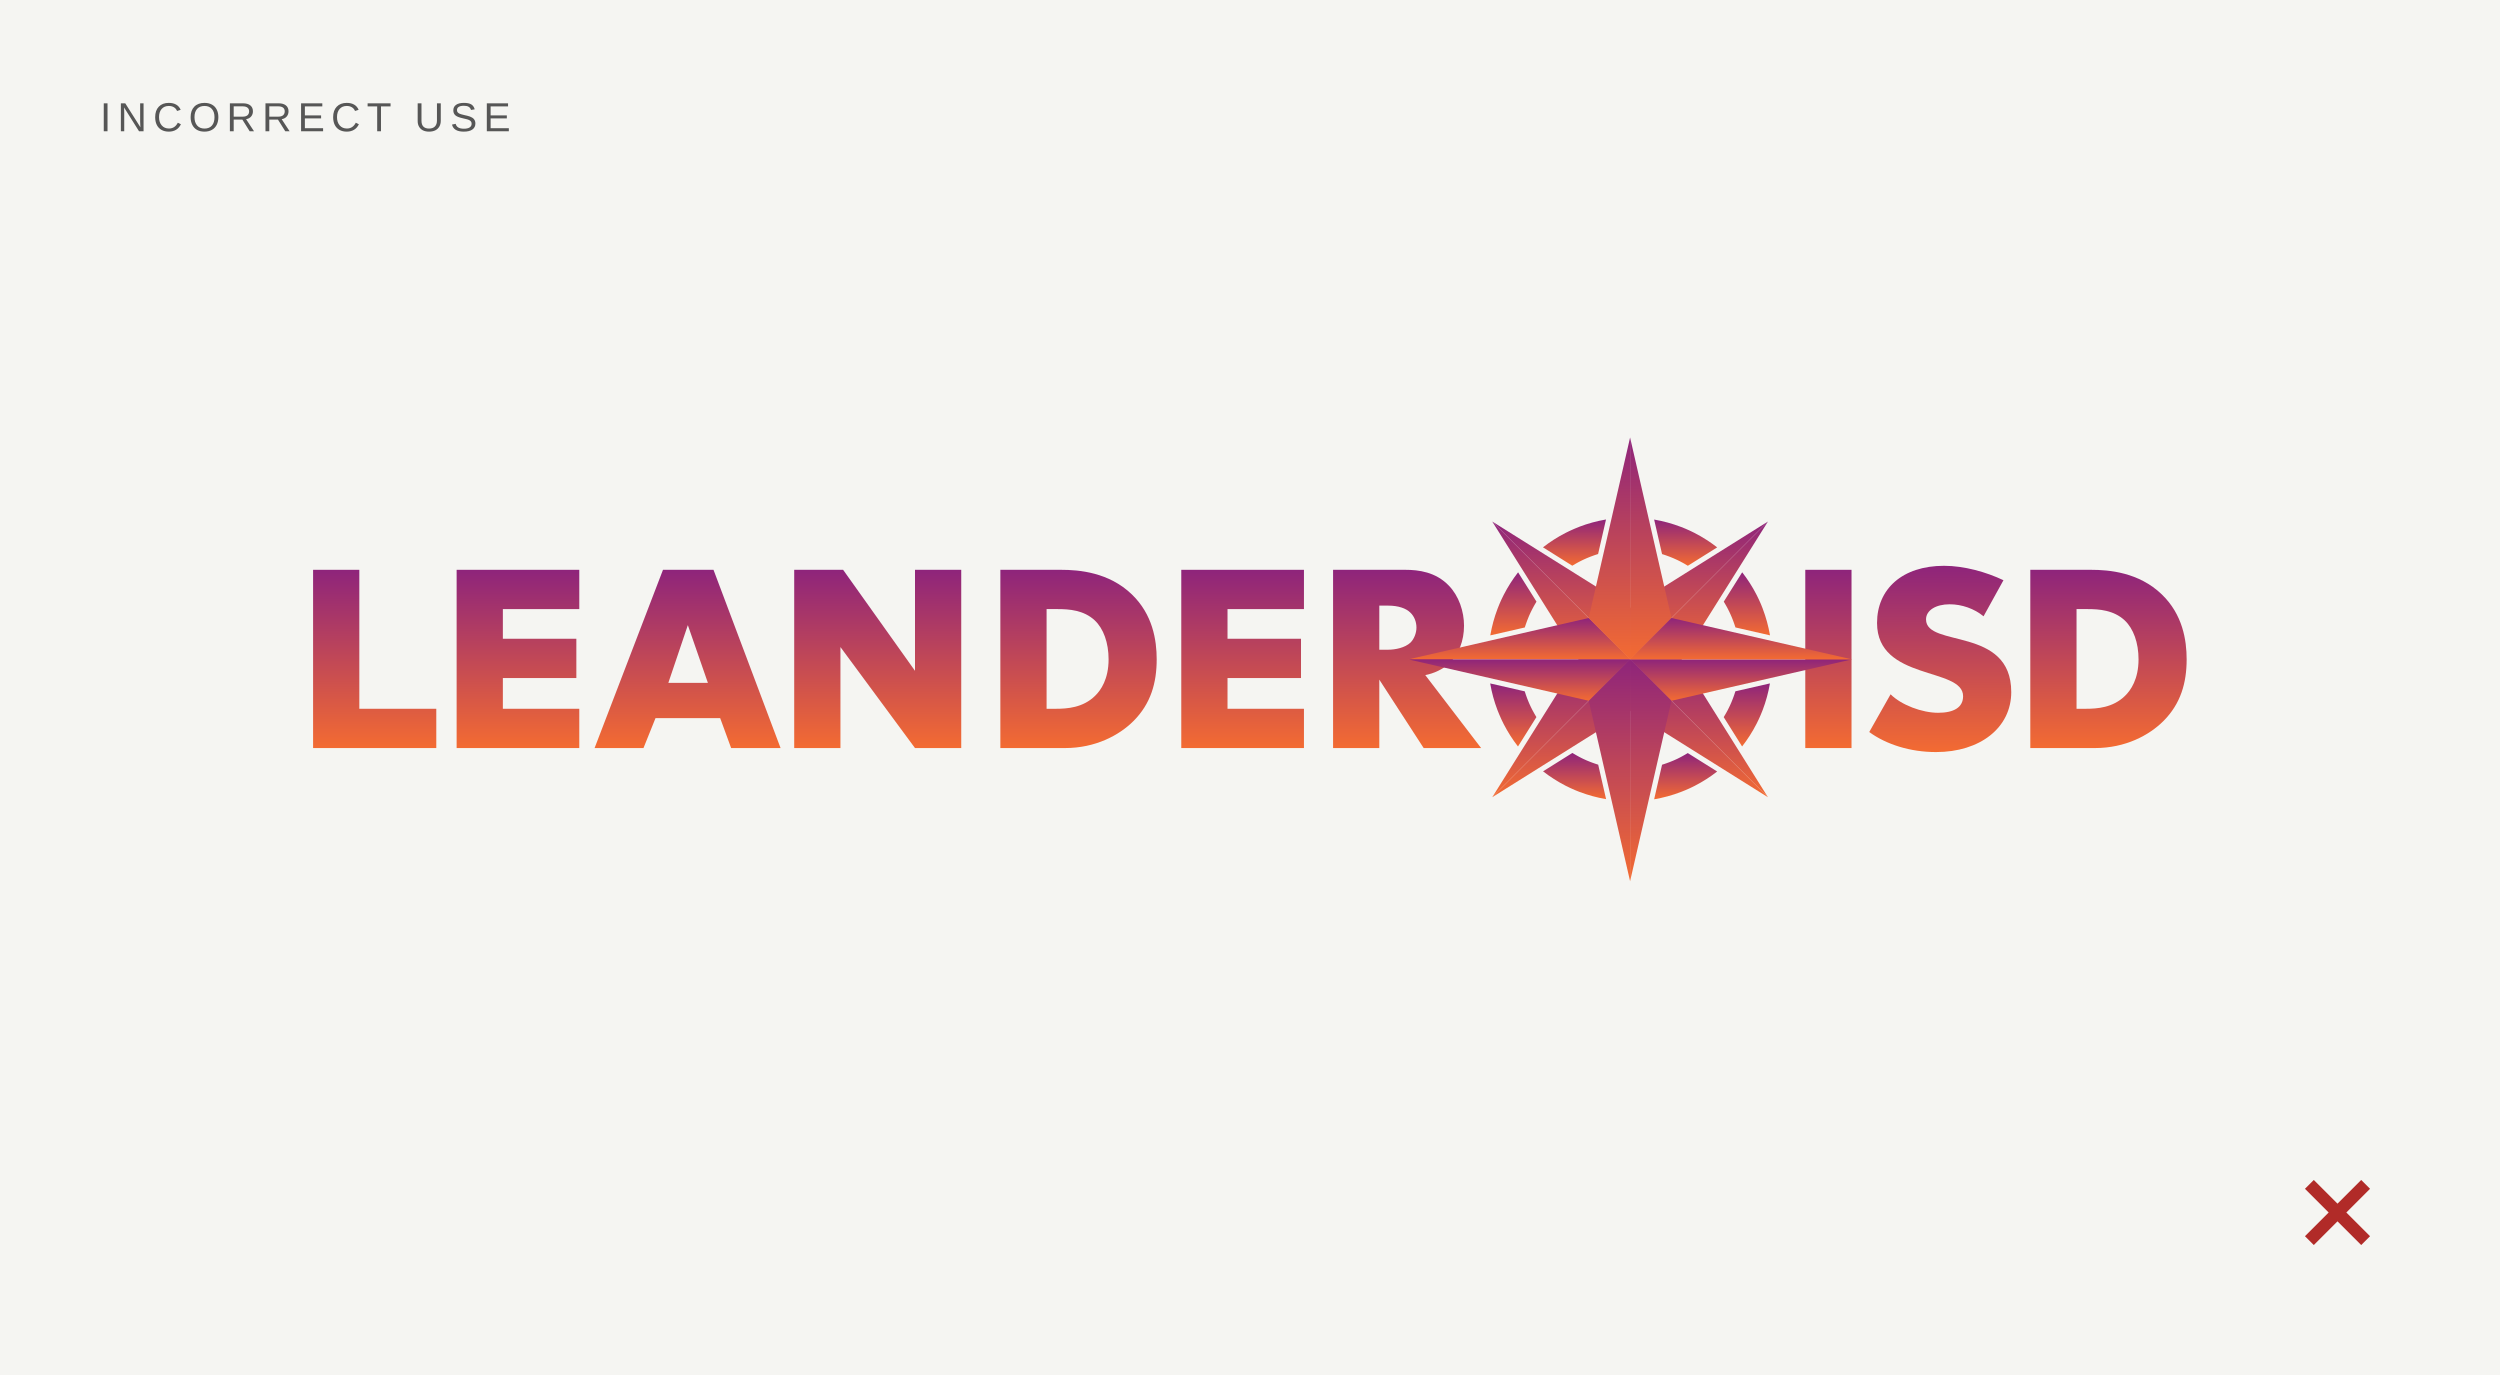
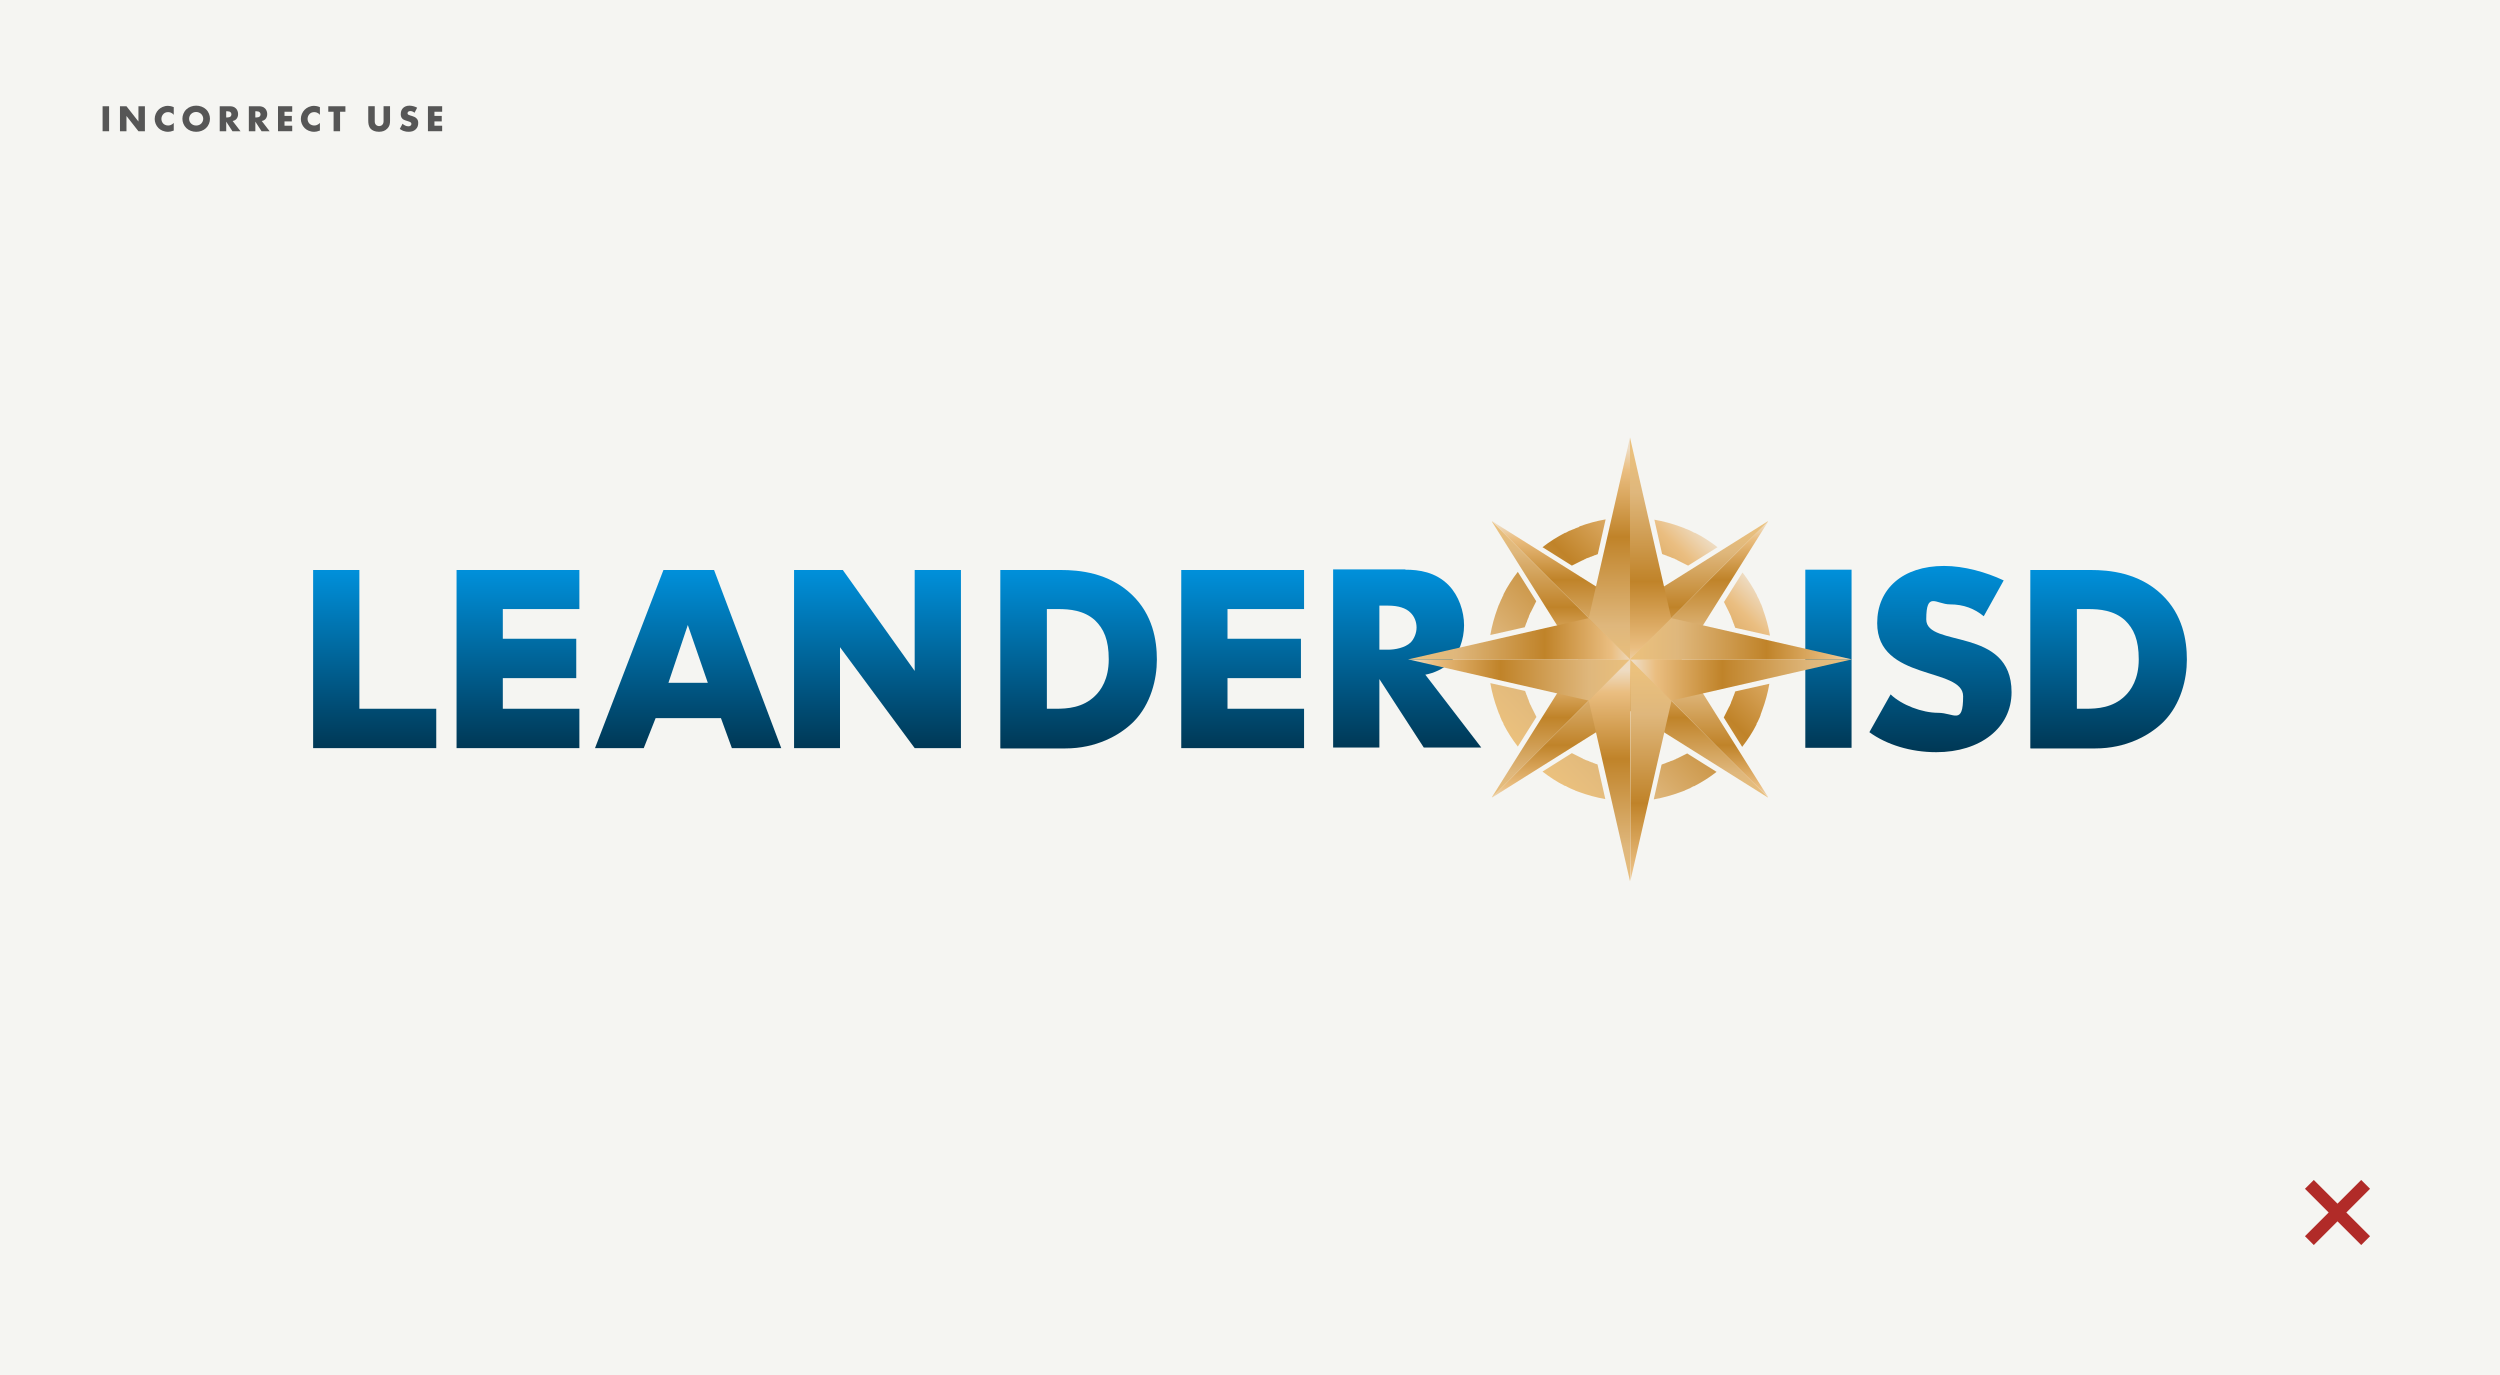
- <svg xmlns="http://www.w3.org/2000/svg" width="800" height="440" viewBox="0 0 800 440" role="img" aria-labelledby="title">
+ <svg xmlns="http://www.w3.org/2000/svg" xmlns:xlink="http://www.w3.org/1999/xlink" id="Layer_2" data-name="Layer 2" viewBox="0 0 800 440">
  <defs>
-     <filter id="shadow" x="-30%" y="-50%" width="160%" height="200%">
-       <feDropShadow dx="7" dy="9" stdDeviation="3" flood-opacity=".5" />
-     </filter>
-     <linearGradient id="rainbow" x2="0" y2="1">
-       <stop stop-color="#8e247b" />
-       <stop offset="1" stop-color="#f36b32" />
+     <style>
+       .cls-1 {
+         fill: url(#linear-gradient-8);
+       }
+ 
+       .cls-2 {
+         fill: url(#linear-gradient-7);
+       }
+ 
+       .cls-3 {
+         fill: url(#linear-gradient-5);
+       }
+ 
+       .cls-4 {
+         fill: url(#linear-gradient-6);
+       }
+ 
+       .cls-5 {
+         fill: url(#linear-gradient-9);
+       }
+ 
+       .cls-6 {
+         fill: url(#linear-gradient-4);
+       }
+ 
+       .cls-7 {
+         fill: url(#linear-gradient-3);
+       }
+ 
+       .cls-8 {
+         fill: url(#linear-gradient-2);
+       }
+ 
+       .cls-9 {
+         fill: url(#linear-gradient);
+       }
+ 
+       .cls-10 {
+         isolation: isolate;
+       }
+ 
+       .cls-11 {
+         fill: #565656;
+       }
+ 
+       .cls-12 {
+         fill: url(#linear-gradient-10);
+       }
+ 
+       .cls-13 {
+         fill: url(#linear-gradient-11);
+       }
+ 
+       .cls-14 {
+         fill: url(#linear-gradient-12);
+       }
+ 
+       .cls-15 {
+         fill: url(#linear-gradient-13);
+       }
+ 
+       .cls-16 {
+         fill: url(#linear-gradient-19);
+       }
+ 
+       .cls-17 {
+         fill: url(#linear-gradient-14);
+       }
+ 
+       .cls-18 {
+         fill: url(#linear-gradient-21);
+       }
+ 
+       .cls-19 {
+         fill: url(#linear-gradient-20);
+       }
+ 
+       .cls-20 {
+         fill: url(#linear-gradient-22);
+       }
+ 
+       .cls-21 {
+         fill: url(#linear-gradient-23);
+       }
+ 
+       .cls-22 {
+         fill: url(#linear-gradient-25);
+       }
+ 
+       .cls-23 {
+         fill: url(#linear-gradient-15);
+       }
+ 
+       .cls-24 {
+         fill: url(#linear-gradient-16);
+       }
+ 
+       .cls-25 {
+         fill: url(#linear-gradient-17);
+       }
+ 
+       .cls-26 {
+         fill: url(#linear-gradient-18);
+       }
+ 
+       .cls-27 {
+         fill: url(#linear-gradient-27);
+       }
+ 
+       .cls-28 {
+         fill: url(#linear-gradient-24);
+       }
+ 
+       .cls-29 {
+         fill: url(#linear-gradient-26);
+       }
+ 
+       .cls-30 {
+         fill: #f5f5f2;
+       }
+ 
+       .cls-31 {
+         stroke: #b12b28;
+         stroke-width: 4px;
+       }
+     </style>
+     <linearGradient id="linear-gradient" x1="16.09" y1="13.58" x2="16.09" y2="14.58" gradientTransform="translate(-514.5882 -591.6403) scale(39.4236 57.04)" gradientUnits="userSpaceOnUse">
+       <stop offset="0" stop-color="#008fd9" />
+       <stop offset="1" stop-color="#003754" />
    </linearGradient>
+     <linearGradient id="linear-gradient-2" x1="16.09" x2="16.09" y2="14.58" gradientTransform="translate(-465.9163 -591.6403) scale(39.2523 57.04)" xlink:href="#linear-gradient" />
+     <linearGradient id="linear-gradient-3" x1="16.23" x2="16.23" y2="14.58" gradientTransform="translate(-746.0566 -591.6403) scale(59.5201 57.04)" xlink:href="#linear-gradient" />
+     <linearGradient id="linear-gradient-4" x1="16.2" x2="16.2" y2="14.58" gradientTransform="translate(-585.0232 -591.6403) scale(53.4481 57.04)" xlink:href="#linear-gradient" />
+     <linearGradient id="linear-gradient-5" x1="16.18" x2="16.18" y2="14.58" gradientTransform="translate(-464.3264 -591.6403) scale(50.0276 57.04)" xlink:href="#linear-gradient" />
+     <linearGradient id="linear-gradient-6" x1="16.09" x2="16.09" y2="14.58" gradientTransform="translate(-234.0355 -591.6403) scale(39.2528 57.04)" xlink:href="#linear-gradient" />
+     <linearGradient id="linear-gradient-7" x1="16.16" x2="16.16" y2="14.58" gradientTransform="translate(-315.443 -591.6403) scale(47.3767 57.04)" xlink:href="#linear-gradient" />
+     <linearGradient id="linear-gradient-8" x1="15.42" x2="15.42" y2="14.58" gradientTransform="translate(356.9847 -591.6403) scale(14.7942 57.04)" xlink:href="#linear-gradient" />
+     <linearGradient id="linear-gradient-9" x1="16.15" y1="12.99" x2="16.15" y2="13.99" gradientTransform="translate(-112.9511 -592.9237) scale(45.4442 59.6055)" xlink:href="#linear-gradient" />
+     <linearGradient id="linear-gradient-10" x1="16.18" x2="16.18" y2="14.58" gradientTransform="translate(-134.7811 -591.6403) scale(50.0299 57.04)" xlink:href="#linear-gradient" />
+     <linearGradient id="linear-gradient-11" x1="489.77" y1="198.13" x2="553.47" y2="261.92" gradientTransform="translate(0 441) scale(1 -1)" gradientUnits="userSpaceOnUse">
+       <stop offset="0" stop-color="#ebc17d" />
+       <stop offset=".2" stop-color="#dfb77c" />
+       <stop offset=".6" stop-color="#c08329" />
+       <stop offset=".9" stop-color="#eabe81" />
+       <stop offset="1" stop-color="#eedcc3" />
+     </linearGradient>
+     <linearGradient id="linear-gradient-12" x1="16.14" y1="18.57" x2="16.14" y2="17.57" gradientTransform="translate(-212.2138 -607.1207) scale(44.1083)" xlink:href="#linear-gradient-11" />
+     <linearGradient id="linear-gradient-13" x1="16.14" y1="18.57" x2="16.14" y2="17.57" gradientTransform="translate(-212.2138 -562.9958) scale(44.1083)" xlink:href="#linear-gradient-11" />
+     <linearGradient id="linear-gradient-14" x1="16.14" y1="18.57" x2="16.14" y2="17.57" gradientTransform="translate(-168.1153 -562.9958) scale(44.1089)" xlink:href="#linear-gradient-11" />
+     <linearGradient id="linear-gradient-15" x1="16.14" y1="18.57" x2="16.14" y2="17.57" gradientTransform="translate(-168.1153 -607.1207) scale(44.1089)" xlink:href="#linear-gradient-11" />
+     <linearGradient id="linear-gradient-16" x1="16.14" y1="18.57" x2="16.14" y2="17.57" gradientTransform="translate(-212.2138 -607.1207) scale(44.1083)" gradientUnits="userSpaceOnUse">
+       <stop offset="0" stop-color="#eedcc3" />
+       <stop offset=".1" stop-color="#eabe81" />
+       <stop offset=".4" stop-color="#c08329" />
+       <stop offset=".8" stop-color="#dfb77c" />
+       <stop offset="1" stop-color="#ebc17d" />
+     </linearGradient>
+     <linearGradient id="linear-gradient-17" x1="16.14" x2="16.14" y2="17.57" gradientTransform="translate(-168.1153 -607.1207) scale(44.1089)" xlink:href="#linear-gradient-16" />
+     <linearGradient id="linear-gradient-18" x1="16.14" y1="18.57" x2="16.14" y2="17.57" gradientTransform="translate(-168.1153 -562.9958) scale(44.1089)" xlink:href="#linear-gradient-16" />
+     <linearGradient id="linear-gradient-19" x1="16.14" y1="18.57" x2="16.14" y2="17.57" gradientTransform="translate(-212.2138 -562.9958) scale(44.1083)" xlink:href="#linear-gradient-16" />
+     <linearGradient id="linear-gradient-20" x1="15.29" y1="11.95" x2="15.29" y2="10.95" gradientTransform="translate(325.7775 -633.9961) scale(13.2406 71)" xlink:href="#linear-gradient-16" />
+     <linearGradient id="linear-gradient-21" x1="15.79" y1=".5" x2="16.79" y2=".5" gradientTransform="translate(-669.3728 224.2361) scale(71 -13.2403)" xlink:href="#linear-gradient-16" />
+     <linearGradient id="linear-gradient-22" x1="16.5" y1="11.95" x2="16.5" y2="10.95" gradientTransform="translate(746.7172 -562.9961) scale(-13.2406 71)" xlink:href="#linear-gradient-16" />
+     <linearGradient id="linear-gradient-23" x1="15.79" y1="58.95" x2="16.79" y2="58.95" gradientTransform="translate(-598.3728 -562.9948) scale(71 13.2406)" xlink:href="#linear-gradient-16" />
+     <linearGradient id="linear-gradient-24" x1="15.29" y1="11.95" x2="15.29" y2="10.95" gradientTransform="translate(312.5377 -633.9961) scale(13.2406 71)" xlink:href="#linear-gradient-11" />
+     <linearGradient id="linear-gradient-25" x1="15.79" y1="58.96" x2="16.79" y2="58.96" gradientTransform="translate(-598.3728 -576.2351) scale(71 13.2403)" xlink:href="#linear-gradient-11" />
+     <linearGradient id="linear-gradient-26" x1="16.5" y1="11.95" x2="16.5" y2="10.95" gradientTransform="translate(733.4775 -562.9961) scale(-13.2406 71)" xlink:href="#linear-gradient-11" />
+     <linearGradient id="linear-gradient-27" x1="15.79" y1=".5" x2="16.79" y2=".5" gradientTransform="translate(-669.3728 210.9948) scale(71 -13.2406)" xlink:href="#linear-gradient-11" />
  </defs>
-   <rect width="800" height="440" fill="#F5F5F2" />
-   <text x="32" y="42" font-family="Arial,sans-serif" font-size="13" letter-spacing="2" fill="#565656">INCORRECT USE</text>
-   <svg viewBox="0 0 1005 238" fill="none" x="100" y="140" width="600" height="142">
-     <path d="M24.797 70.964V145.496H66.076V166.566H0V70.964H24.797Z" fill="url(#rainbow)" />
-     <path d="M142.773 92.034H101.78V107.943H141.197V129.013H101.78V145.496H142.773V166.566H76.984V70.964H142.773V92.034Z" fill="url(#rainbow)" />
-     <path d="M218.338 150.513H183.651L177.201 166.566H150.972L187.665 70.964H214.755L250.731 166.566H224.214L218.338 150.513ZM211.745 131.593L200.995 100.634L190.531 131.593H211.745Z" fill="url(#rainbow)" />
-     <path d="M258.041 166.566V70.964H284.271L322.827 125.143V70.964H347.623V166.566H322.827L282.837 112.387V166.566H258.041Z" fill="url(#rainbow)" />
-     <path d="M368.608 166.566V70.964H401.144C410.747 70.964 426.801 72.254 439.127 84.15C450.307 94.9 452.457 108.66 452.457 118.98C452.457 131.593 449.304 142.773 439.987 152.09C432.39 159.686 419.634 166.566 403.294 166.566H368.608ZM393.404 145.496H398.421C404.441 145.496 412.897 144.923 419.347 138.617C422.501 135.607 426.657 129.587 426.657 118.98C426.657 110.093 423.934 102.497 419.204 98.053C413.327 92.607 405.587 92.034 399.424 92.034H393.404V145.496Z" fill="url(#rainbow)" />
-     <path d="M531.433 92.034H490.44V107.943H529.856V129.013H490.44V145.496H531.433V166.566H465.643V70.964H531.433V92.034Z" fill="url(#rainbow)" />
-     <path d="M585.756 70.964C592.922 70.964 602.096 72.11 609.119 79.42C614.566 85.01 617.289 93.324 617.289 100.92C617.289 109.09 614.422 116.257 609.692 120.843C605.966 124.427 600.949 126.577 596.506 127.437L626.462 166.566H595.646L571.853 129.873V166.566H547.056V70.964H585.756ZM571.853 113.82H576.583C580.309 113.82 585.613 112.817 588.622 109.95C590.486 108.087 591.776 104.933 591.776 101.924C591.776 98.913 590.629 95.904 588.479 93.897C586.186 91.604 582.029 90.17 576.583 90.17H571.853V113.82Z" fill="url(#rainbow)" />
-     <path d="M825.118 70.964V166.566H800.322V70.964H825.118Z" fill="url(#rainbow)" />
-     <path d="M906.617 76.554C897.386 72.153 885.533 68.814 874.726 68.814C852.394 68.814 838.806 81.226 838.806 99.473C838.806 130.633 884.959 123.008 884.959 138.746C884.959 144.737 880.043 147.647 871.543 147.647C863.044 147.647 851.878 143.533 846.073 137.728L834.621 157.966C843.909 164.732 856.766 168.716 870.44 168.716C894.004 168.716 910.788 155.716 910.788 136.538C910.788 101.107 865.079 112.917 865.079 97.566C865.079 92.664 870.368 89.454 877.764 89.454C884.228 89.454 891.022 91.804 895.924 95.904L906.603 76.554H906.617Z" fill="url(#rainbow)" />
-     <path d="M921.007 166.566V70.964H953.544C963.147 70.964 979.2 72.254 991.527 84.15C1002.71 94.9 1004.86 108.66 1004.86 118.98C1004.86 131.593 1001.7 142.773 992.387 152.09C984.79 159.686 972.034 166.566 955.694 166.566H921.007ZM945.804 145.496H950.82C956.84 145.496 965.297 144.923 971.747 138.617C974.9 135.607 979.057 129.587 979.057 118.98C979.057 110.093 976.334 102.497 971.604 98.053C965.727 92.607 957.987 92.034 951.824 92.034H945.804V145.496Z" fill="url(#rainbow)" />
-     <path d="M723.5 62.532C723.772 62.618 724.044 62.704 724.317 62.79C724.632 62.891 724.962 62.991 725.277 63.105C725.679 63.234 726.08 63.378 726.467 63.536C726.797 63.65 727.112 63.765 727.442 63.894C727.829 64.037 728.202 64.195 728.589 64.353C728.919 64.482 729.248 64.625 729.578 64.754C729.951 64.912 730.309 65.07 730.667 65.242C730.997 65.399 731.327 65.543 731.671 65.7C732.015 65.872 732.373 66.044 732.718 66.216C733.047 66.388 733.391 66.546 733.721 66.732C734.051 66.904 734.38 67.091 734.725 67.277C735.054 67.463 735.384 67.65 735.714 67.836C736.043 68.023 736.359 68.223 736.688 68.41C736.904 68.539 737.119 68.668 737.334 68.797L753.06 58.934C749.318 56.024 745.304 53.458 741.061 51.264C740.975 51.221 740.874 51.164 740.788 51.121C740.258 50.849 739.728 50.605 739.197 50.347C738.954 50.232 738.695 50.103 738.452 49.988C738.079 49.816 737.706 49.659 737.334 49.487C736.918 49.3 736.502 49.114 736.072 48.928C735.857 48.842 735.656 48.755 735.441 48.669C734.854 48.426 734.251 48.182 733.649 47.953C733.606 47.938 733.563 47.924 733.52 47.91C728.962 46.175 724.188 44.856 719.256 44.01L723.5 62.546V62.532Z" fill="url(#rainbow)" />
-     <path d="M737.334 169.232C737.119 169.361 736.903 169.49 736.674 169.619C736.359 169.805 736.029 170.006 735.699 170.193C735.37 170.379 735.04 170.565 734.71 170.752C734.38 170.938 734.051 171.11 733.721 171.296C733.391 171.468 733.047 171.64 732.718 171.812C732.373 171.984 732.029 172.156 731.685 172.329C731.356 172.486 731.026 172.644 730.682 172.787C730.323 172.945 729.951 173.117 729.592 173.275C729.263 173.418 728.933 173.547 728.603 173.676C728.216 173.834 727.843 173.991 727.456 174.135C727.141 174.264 726.811 174.379 726.482 174.493C726.08 174.637 725.679 174.78 725.277 174.923C724.962 175.038 724.632 175.138 724.317 175.239C724.044 175.325 723.772 175.425 723.5 175.511L719.256 194.047C724.188 193.201 728.947 191.897 733.506 190.162C733.549 190.148 733.606 190.133 733.649 190.105C734.251 189.875 734.839 189.632 735.427 189.388C735.642 189.302 735.857 189.216 736.072 189.13C736.488 188.958 736.904 188.757 737.319 188.585C737.692 188.413 738.079 188.255 738.452 188.083C738.695 187.969 738.939 187.84 739.197 187.725C739.728 187.467 740.258 187.209 740.788 186.951C740.874 186.908 740.975 186.851 741.061 186.807C745.304 184.628 749.332 182.048 753.06 179.138L737.334 169.275V169.232Z" fill="url(#rainbow)" />
-     <path d="M762.822 136.145C762.736 136.418 762.65 136.69 762.564 136.963C762.464 137.292 762.363 137.608 762.249 137.923C762.12 138.324 761.976 138.726 761.819 139.127C761.704 139.457 761.589 139.772 761.46 140.102C761.317 140.489 761.159 140.862 761.002 141.249C760.873 141.579 760.729 141.908 760.6 142.238C760.442 142.611 760.285 142.969 760.113 143.328C759.969 143.657 759.812 143.987 759.654 144.317C759.482 144.661 759.31 145.019 759.138 145.363C758.966 145.693 758.808 146.037 758.636 146.367C758.464 146.696 758.278 147.041 758.091 147.37C757.905 147.7 757.733 148.03 757.532 148.359C757.346 148.689 757.16 149.004 756.959 149.32C756.83 149.535 756.701 149.764 756.572 149.979L766.435 165.705C769.345 161.978 771.911 157.964 774.09 153.721C774.147 153.621 774.19 153.52 774.248 153.42C774.506 152.904 774.764 152.388 775.007 151.857C775.136 151.599 775.265 151.341 775.38 151.083C775.552 150.725 775.71 150.352 775.868 149.994C776.054 149.564 776.255 149.134 776.441 148.703C776.527 148.503 776.599 148.302 776.685 148.101C776.928 147.499 777.186 146.897 777.416 146.281C777.416 146.252 777.444 146.209 777.459 146.18C779.208 141.607 780.512 136.834 781.358 131.888L762.822 136.131V136.145Z" fill="url(#rainbow)" />
-     <path d="M756.586 88.021C756.715 88.236 756.844 88.451 756.973 88.666C757.174 88.996 757.36 89.311 757.546 89.641C757.733 89.97 757.919 90.3 758.106 90.63C758.292 90.96 758.464 91.289 758.65 91.633C758.822 91.963 758.994 92.293 759.152 92.637C759.324 92.981 759.496 93.325 759.668 93.683C759.826 94.013 759.983 94.343 760.127 94.687C760.284 95.045 760.457 95.404 760.614 95.776C760.758 96.106 760.887 96.436 761.03 96.766C761.188 97.138 761.331 97.525 761.489 97.912C761.618 98.228 761.732 98.557 761.847 98.887C761.99 99.288 762.134 99.69 762.277 100.091C762.392 100.407 762.492 100.736 762.593 101.052C762.679 101.324 762.779 101.597 762.865 101.869L781.401 106.112C780.555 101.195 779.251 96.436 777.516 91.877C777.502 91.82 777.473 91.762 777.459 91.705C777.229 91.117 776.986 90.529 776.756 89.942C776.67 89.727 776.584 89.497 776.484 89.282C776.312 88.867 776.125 88.465 775.939 88.049C775.767 87.662 775.595 87.275 775.423 86.903C775.308 86.659 775.194 86.415 775.079 86.186C774.821 85.641 774.563 85.111 774.29 84.566C774.247 84.48 774.204 84.408 774.161 84.322C771.982 80.064 769.402 76.036 766.478 72.295L756.615 88.021H756.586Z" fill="url(#rainbow)" />
-     <path d="M649.886 101.855C649.972 101.582 650.073 101.31 650.159 101.038C650.259 100.722 650.359 100.407 650.474 100.091C650.617 99.69 650.761 99.289 650.904 98.887C651.019 98.558 651.133 98.242 651.262 97.912C651.406 97.525 651.563 97.153 651.721 96.766C651.85 96.436 651.994 96.106 652.123 95.776C652.28 95.404 652.438 95.045 652.61 94.687C652.768 94.357 652.911 94.013 653.069 93.683C653.241 93.339 653.413 92.995 653.585 92.651C653.757 92.322 653.915 91.977 654.101 91.648C654.273 91.318 654.459 90.988 654.631 90.659C654.818 90.329 655.004 89.985 655.19 89.655C655.377 89.325 655.563 89.01 655.764 88.695C655.893 88.48 656.022 88.25 656.151 88.035L646.288 72.309C643.378 76.051 640.797 80.064 638.618 84.322C638.575 84.408 638.532 84.494 638.489 84.58C638.217 85.111 637.959 85.641 637.701 86.186C637.586 86.43 637.457 86.673 637.343 86.917C637.171 87.29 636.998 87.677 636.841 88.049C636.654 88.465 636.468 88.881 636.296 89.297C636.21 89.512 636.124 89.727 636.038 89.942C635.794 90.529 635.551 91.117 635.321 91.719C635.307 91.762 635.278 91.82 635.264 91.877C633.529 96.436 632.225 101.195 631.379 106.127L649.915 101.883L649.886 101.855Z" fill="url(#rainbow)" />
-     <path d="M679.188 47.881C679.188 47.881 679.102 47.91 679.059 47.924C678.457 48.153 677.855 48.397 677.267 48.641C677.052 48.727 676.852 48.813 676.637 48.899C676.207 49.085 675.791 49.272 675.375 49.458C675.002 49.63 674.63 49.788 674.257 49.96C673.999 50.074 673.755 50.203 673.497 50.318C672.967 50.576 672.436 50.82 671.92 51.092C671.82 51.135 671.734 51.193 671.633 51.236C667.39 53.414 663.376 55.995 659.635 58.905L675.361 68.768C675.576 68.639 675.791 68.51 676.006 68.381C676.336 68.18 676.651 67.994 676.981 67.808C677.31 67.621 677.64 67.435 677.97 67.248C678.3 67.062 678.629 66.89 678.973 66.704C679.303 66.532 679.647 66.36 679.977 66.188C680.321 66.016 680.665 65.844 681.023 65.671C681.353 65.514 681.683 65.37 682.027 65.213C682.385 65.055 682.758 64.883 683.116 64.725C683.446 64.582 683.776 64.453 684.105 64.324C684.493 64.166 684.865 64.008 685.252 63.865C685.582 63.736 685.897 63.621 686.227 63.507C686.628 63.363 687.016 63.22 687.417 63.077C687.732 62.962 688.062 62.862 688.377 62.761C688.65 62.675 688.922 62.575 689.195 62.503L693.438 43.967C688.506 44.813 683.733 46.118 679.174 47.852L679.188 47.881Z" fill="url(#rainbow)" />
-     <path d="M656.122 149.979C655.993 149.764 655.864 149.549 655.735 149.334C655.549 149.019 655.348 148.689 655.162 148.359C654.975 148.03 654.789 147.7 654.603 147.356C654.416 147.026 654.244 146.697 654.058 146.367C653.886 146.037 653.714 145.693 653.542 145.363C653.37 145.019 653.198 144.675 653.026 144.317C652.868 143.987 652.725 143.657 652.567 143.328C652.395 142.969 652.237 142.597 652.08 142.224C651.936 141.894 651.807 141.579 651.678 141.249C651.52 140.862 651.363 140.489 651.219 140.102C651.09 139.787 650.976 139.457 650.861 139.127C650.718 138.726 650.574 138.325 650.431 137.923C650.316 137.608 650.216 137.278 650.116 136.963C650.03 136.69 649.929 136.418 649.857 136.146L631.322 131.902C632.167 136.834 633.472 141.607 635.221 146.18C635.235 146.223 635.249 146.252 635.264 146.295C635.493 146.897 635.737 147.499 635.995 148.101C636.081 148.302 636.167 148.517 636.253 148.718C636.439 149.148 636.626 149.578 636.812 149.994C636.97 150.366 637.142 150.725 637.3 151.098C637.414 151.356 637.543 151.614 637.672 151.872C637.93 152.402 638.174 152.918 638.432 153.434C638.475 153.535 638.532 153.621 638.575 153.721C640.754 157.964 643.32 161.978 646.231 165.72L656.093 149.994L656.122 149.979Z" fill="url(#rainbow)" />
-     <path d="M689.209 175.468C688.937 175.382 688.664 175.296 688.392 175.196C688.076 175.095 687.747 174.995 687.431 174.88C687.03 174.737 686.628 174.594 686.227 174.45C685.897 174.336 685.582 174.221 685.252 174.092C684.865 173.948 684.478 173.791 684.105 173.633C683.776 173.504 683.446 173.361 683.131 173.232C682.758 173.074 682.399 172.916 682.041 172.744C681.711 172.587 681.382 172.443 681.052 172.286C680.708 172.113 680.364 171.941 680.02 171.769C679.69 171.597 679.346 171.44 679.016 171.253C678.687 171.081 678.357 170.895 678.027 170.709C677.697 170.522 677.353 170.336 677.038 170.15C676.708 169.963 676.393 169.762 676.063 169.576C675.848 169.447 675.619 169.318 675.404 169.189L659.677 179.052C663.419 181.962 667.433 184.528 671.676 186.722C671.777 186.765 671.863 186.822 671.963 186.865C672.494 187.137 673.024 187.381 673.554 187.639C673.798 187.754 674.056 187.883 674.3 187.997C674.673 188.169 675.045 188.341 675.432 188.499C675.848 188.685 676.264 188.872 676.68 189.058C676.895 189.144 677.11 189.23 677.31 189.316C677.898 189.56 678.5 189.804 679.088 190.033C679.131 190.047 679.174 190.062 679.217 190.076C683.776 191.811 688.549 193.13 693.481 193.961L689.238 175.425L689.209 175.468Z" fill="url(#rainbow)" />
-     <path d="M632.426 45.071L706.354 119V91.418L632.426 45.071Z" fill="url(#rainbow)" />
-     <path d="M632.426 192.929L706.354 119H678.773L632.426 192.929Z" fill="url(#rainbow)" />
-     <path d="M780.283 192.929L706.354 119V146.582L780.283 192.929Z" fill="url(#rainbow)" />
-     <path d="M780.283 45.071L706.354 119H733.936L780.283 45.071Z" fill="url(#rainbow)" />
-     <path d="M632.426 45.071L706.354 119H678.773L632.426 45.071Z" fill="url(#rainbow)" />
-     <path d="M780.283 45.071L706.354 119V91.418L780.283 45.071Z" fill="url(#rainbow)" />
-     <path d="M780.283 192.929L706.354 119H733.936L780.283 192.929Z" fill="url(#rainbow)" />
-     <path d="M632.426 192.929L706.354 119V146.582L632.426 192.929Z" fill="url(#rainbow)" />
-     <path d="M706.354 0V119L728.546 96.808L706.354 0Z" fill="url(#rainbow)" />
-     <path d="M587.354 119H706.354L684.163 96.808L587.354 119Z" fill="url(#rainbow)" />
-     <path d="M706.355 238V119L684.163 141.192L706.355 238Z" fill="url(#rainbow)" />
-     <path d="M825.354 119H706.354L728.546 141.192L825.354 119Z" fill="url(#rainbow)" />
-     <path d="M706.355 0V119L684.163 96.808L706.355 0Z" fill="url(#rainbow)" />
-     <path d="M825.354 119H706.354L728.546 96.808L825.354 119Z" fill="url(#rainbow)" />
-     <path d="M706.354 238V119L728.546 141.192L706.354 238Z" fill="url(#rainbow)" />
-     <path d="M587.354 119H706.354L684.163 141.192L587.354 119Z" fill="url(#rainbow)" />
-   </svg>
-   <g transform="translate(748 388)" stroke="#B12B28" stroke-width="4">
-     <path d="M-9-9 9 9M9-9-9 9" />
+   <g id="Layer_1-2" data-name="Layer 1">
+     <rect class="cls-30" width="800" height="440" />
+     <path class="cls-9" d="M115,182.3v44.5h24.6v12.6h-39.4v-57h14.8v-.1Z" />
+     <path class="cls-8" d="M185.4,194.9h-24.5v9.5h23.5v12.6h-23.5v9.8h24.5v12.6h-39.3v-57h39.3v12.6-.1Z" />
+     <path class="cls-7" d="M230.5,229.8h-20.7l-3.8,9.6h-15.6l21.9-57h16.2l21.5,57h-15.8l-3.5-9.6h-.2ZM226.5,218.5l-6.4-18.5-6.2,18.5h12.7-.1Z" />
+     <path class="cls-6" d="M254.1,239.4v-57h15.6l23,32.3v-32.3h14.8v57h-14.8l-23.9-32.3v32.3h-14.8.1Z" />
+     <path class="cls-3" d="M320.1,239.4v-57h19.4c5.7,0,15.3.8,22.7,7.9,6.7,6.4,8,14.6,8,20.8s-1.9,14.2-7.4,19.8c-4.5,4.5-12.1,8.6-21.9,8.6h-20.7l-.1-.1ZM334.9,226.8h3c3.6,0,8.6-.3,12.5-4.1,1.9-1.8,4.4-5.4,4.4-11.7s-1.6-9.8-4.4-12.5c-3.5-3.2-8.1-3.6-11.8-3.6h-3.6v31.9h-.1Z" />
+     <path class="cls-4" d="M417.3,194.9h-24.5v9.5h23.5v12.6h-23.5v9.8h24.5v12.6h-39.3v-57h39.3v12.6-.1Z" />
+     <path class="cls-2" d="M449.7,182.3c4.3,0,9.7.7,13.9,5,3.2,3.3,4.9,8.3,4.9,12.8s-1.7,9.2-4.5,11.9c-2.2,2.1-5.2,3.4-7.9,3.9l17.9,23.3h-18.4l-14.2-21.9v21.9h-14.8v-57h23.1v.1ZM441.4,207.9h2.8c2.2,0,5.4-.6,7.2-2.3,1.1-1.1,1.9-3,1.9-4.8s-.7-3.6-2-4.8c-1.4-1.4-3.8-2.2-7.1-2.2h-2.8v14.1Z" />
+     <path class="cls-1" d="M592.5,182.3v57h-14.8v-57h14.8Z" />
+     <path class="cls-5" d="M641.1,185.7c-5.5-2.6-12.6-4.6-19-4.6-13.3,0-21.4,7.4-21.4,18.3,0,18.6,27.5,14,27.5,23.4s-2.9,5.3-8,5.3-11.7-2.5-15.2-5.9l-6.8,12.1c5.5,4,13.2,6.4,21.4,6.4,14.1,0,24.1-7.8,24.1-19.2,0-21.1-27.3-14.1-27.3-23.3s3.2-4.8,7.6-4.8,7.9,1.4,10.8,3.8l6.4-11.5h-.1Z" />
+     <path class="cls-12" d="M649.7,239.4v-57h19.4c5.7,0,15.3.8,22.7,7.9,6.7,6.4,8,14.6,8,20.8s-1.9,14.2-7.4,19.8c-4.5,4.5-12.1,8.6-21.9,8.6h-20.7l-.1-.1ZM664.5,226.8h3c3.6,0,8.6-.3,12.5-4.1,1.9-1.8,4.4-5.4,4.4-11.7s-1.6-9.8-4.4-12.5c-3.5-3.2-8.1-3.6-11.8-3.6h-3.6v31.9h-.1Z" />
+     <path class="cls-13" d="M531.9,177.3c.2,0,.3.1.5.2.2,0,.4.1.6.2.2,0,.5.2.7.3.2,0,.4.1.6.2.2,0,.5.2.7.3.2,0,.4.2.6.2s.4.2.6.3c.2,0,.4.2.6.3.2.1.4.2.6.3.2.1.4.2.6.3.2.1.4.2.6.3.2.1.4.2.6.3.2.1.4.2.6.3.1,0,.3.2.4.2l9.4-5.9c-2.2-1.7-4.6-3.3-7.2-4.6h-.2c-.3-.2-.6-.3-.9-.5-.1,0-.3-.1-.4-.2-.2-.1-.4-.2-.7-.3-.2-.1-.5-.2-.8-.3-.1,0-.2-.1-.4-.2-.4-.1-.7-.3-1.1-.4h0c-2.7-1-5.6-1.8-8.5-2.3l2.5,11.1h0v-.1ZM540.1,241c-.1,0-.3.2-.4.2-.2.1-.4.2-.6.3-.2.1-.4.2-.6.3-.2.1-.4.2-.6.3-.2.1-.4.2-.6.3-.2.1-.4.2-.6.3-.2,0-.4.2-.6.3-.2,0-.4.2-.7.3-.2,0-.4.2-.6.2s-.5.2-.7.3c-.2,0-.4.1-.6.2-.2,0-.5.2-.7.3-.2,0-.4.1-.6.2-.2,0-.3.1-.5.2l-2.5,11.1c2.9-.5,5.8-1.3,8.5-2.3h0c.4-.1.7-.3,1.1-.4.1,0,.3-.1.4-.2.2-.1.5-.2.7-.3s.5-.2.7-.3c.1,0,.3-.1.4-.2.3-.2.6-.3.9-.5h.2c2.5-1.3,4.9-2.8,7.2-4.6l-9.4-5.9h0l.2-.1ZM555.3,221.2c0,.2-.1.3-.2.5,0,.2-.1.4-.2.6,0,.2-.2.5-.3.7,0,.2-.1.4-.2.6,0,.2-.2.5-.3.7,0,.2-.2.4-.2.6s-.2.4-.3.7c0,.2-.2.4-.3.6-.1.2-.2.4-.3.6-.1.2-.2.4-.3.6-.1.2-.2.4-.3.6-.1.2-.2.4-.3.6-.1.2-.2.4-.3.6,0,.1-.2.3-.2.4l5.9,9.4c1.7-2.2,3.3-4.6,4.6-7.2v-.2c.2-.3.3-.6.5-.9,0-.2.2-.3.2-.5.1-.2.2-.4.3-.6.1-.3.2-.5.3-.8,0-.1,0-.2.1-.4.1-.4.3-.7.4-1.1h0c1-2.7,1.8-5.6,2.3-8.5l-11.1,2.5h0l.2-.1ZM551.6,192.5c0,.1.2.3.2.4.1.2.2.4.3.6.1.2.2.4.3.6.1.2.2.4.3.6.1.2.2.4.3.6.1.2.2.4.3.6,0,.2.2.4.3.6,0,.2.2.4.3.7,0,.2.2.4.2.6s.2.5.3.7c0,.2.1.4.2.6,0,.2.2.5.3.7,0,.2.1.4.2.6,0,.2.1.3.2.5l11.1,2.5c-.5-2.9-1.3-5.8-2.3-8.5v-.1c-.1-.4-.3-.7-.4-1.1,0-.1-.1-.3-.2-.4-.1-.2-.2-.5-.3-.7s-.2-.5-.3-.7c0-.1-.1-.3-.2-.4-.2-.3-.3-.6-.5-1v-.1c-1.3-2.5-2.8-4.9-4.6-7.2l-5.9,9.4h0l-.1-.1ZM487.9,200.8c0-.2.1-.3.2-.5,0-.2.1-.4.2-.6,0-.2.2-.5.3-.7,0-.2.1-.4.2-.6,0-.2.2-.5.3-.7,0-.2.2-.4.2-.6s.2-.4.3-.7c0-.2.2-.4.3-.6.1-.2.2-.4.3-.6.1-.2.2-.4.3-.6.1-.2.2-.4.3-.6.1-.2.2-.4.3-.6.1-.2.2-.4.3-.6,0-.1.2-.3.2-.4l-5.9-9.4c-1.7,2.2-3.3,4.6-4.6,7.2v.2c-.2.3-.3.6-.5,1,0,.1-.1.3-.2.4-.1.2-.2.5-.3.7-.1.2-.2.5-.3.7,0,.1-.1.3-.2.4-.1.4-.3.7-.4,1.1h0c-1,2.7-1.8,5.6-2.3,8.5l11.1-2.5h0l-.1.1ZM505.4,168.6h0c-.4.1-.7.3-1.1.4-.1,0-.2.1-.4.2-.3.1-.5.2-.8.3-.2.1-.4.2-.7.3-.2,0-.3.1-.5.2-.3.2-.6.3-.9.5h-.2c-2.5,1.3-4.9,2.8-7.2,4.6l9.4,5.9c.1,0,.3-.2.4-.2l.6-.3.6-.3.6-.3.6-.3.6-.3c.2,0,.4-.2.6-.3.2,0,.4-.2.6-.3.2,0,.4-.2.6-.2s.5-.2.7-.3c.2,0,.4-.1.6-.2.2,0,.5-.2.7-.3.2,0,.4-.1.6-.2.2,0,.3-.1.5-.2l2.5-11.1c-2.9.5-5.8,1.3-8.5,2.3h0l.1.1ZM491.7,229.5c0-.1-.2-.3-.2-.4-.1-.2-.2-.4-.3-.6-.1-.2-.2-.4-.3-.6-.1-.2-.2-.4-.3-.6-.1-.2-.2-.4-.3-.6-.1-.2-.2-.4-.3-.6,0-.2-.2-.4-.3-.6-.1-.2-.2-.4-.3-.7,0-.2-.2-.4-.2-.6s-.2-.5-.3-.7c0-.2-.1-.4-.2-.6,0-.2-.2-.5-.3-.7,0-.2-.1-.4-.2-.6,0-.2-.1-.3-.2-.5l-11.1-2.5c.5,2.9,1.3,5.8,2.3,8.5h0c.1.4.3.7.4,1.1,0,.1.1.2.2.4.1.3.2.5.3.8,0,.2.2.4.3.7,0,.2.1.3.2.5.2.3.3.6.5.9v.2c1.3,2.5,2.8,4.9,4.6,7.2l5.9-9.4h.1ZM511.4,244.7c-.2,0-.3-.1-.5-.2-.2,0-.4-.1-.6-.2-.2,0-.5-.2-.7-.3-.2,0-.4-.1-.6-.2-.2,0-.5-.2-.7-.3-.2,0-.4-.2-.6-.2s-.4-.2-.7-.3c-.2,0-.4-.2-.6-.3l-.6-.3-.6-.3-.6-.3-.6-.3-.6-.3c-.1,0-.3-.2-.4-.2l-9.4,5.9c2.2,1.7,4.6,3.3,7.2,4.6h.2c.3.2.6.3.9.5.1,0,.3.1.4.2.2.1.4.2.7.3.2.1.5.2.7.3.1,0,.3.1.4.2.4.1.7.3,1.1.4h0c2.7,1,5.6,1.8,8.5,2.3l-2.5-11.1h0l.2.1Z" />
+     <path class="cls-14" d="M477.5,166.9l44.1,44.1v-16.5l-44.1-27.7v.1Z" />
+     <path class="cls-15" d="M477.5,255.1l44.1-44.1h-16.5l-27.7,44.1h.1Z" />
+     <path class="cls-17" d="M565.7,255.1l-44.1-44.1v16.5l44.1,27.7v-.1Z" />
+     <path class="cls-23" d="M565.7,166.9l-44.1,44.1h16.5l27.7-44.1h-.1Z" />
+     <path class="cls-24" d="M477.5,166.9l44.1,44.1h-16.5l-27.7-44.1h.1Z" />
+     <path class="cls-25" d="M565.7,166.9l-44.1,44.1v-16.5l44.1-27.7v.1Z" />
+     <path class="cls-26" d="M565.7,255.1l-44.1-44.1h16.5l27.7,44.1h-.1Z" />
+     <path class="cls-16" d="M477.5,255.1l44.1-44.1v16.5l-44.1,27.7v-.1Z" />
+     <path class="cls-19" d="M521.6,140v71l13.2-13.2-13.2-57.8Z" />
+     <path class="cls-18" d="M508.4,224.2l13.2-13.2h-71l57.8,13.2h0Z" />
+     <path class="cls-20" d="M534.9,224.2l-13.2-13.2v71l13.2-57.8Z" />
+     <path class="cls-21" d="M592.6,211h-71l13.2,13.2,57.8-13.2Z" />
+     <path class="cls-28" d="M521.6,140v71l-13.2-13.2,13.2-57.8Z" />
+     <path class="cls-22" d="M592.6,211h-71l13.2-13.2,57.8,13.2Z" />
+     <path class="cls-29" d="M508.4,224.2l13.2-13.2v71l-13.2-57.8h0Z" />
+     <path class="cls-27" d="M508.4,197.8l13.2,13.2h-71l57.8-13.2h0Z" />
+     <path class="cls-31" d="M739,379l18,18M757,379l-18,18" />
+     <g class="cls-10">
+       <path class="cls-11" d="M34.91,34v8h-2.08v-8h2.08Z" />
+       <path class="cls-11" d="M38.39,42v-8h2.08l3.83,4.89v-4.89h2.07v8h-2.07l-3.83-4.89v4.89h-2.08Z" />
+       <path class="cls-11" d="M55.6,41.78c-.83.3-1.28.4-1.8.4-1.39,0-2.43-.55-3.09-1.2-.78-.78-1.21-1.87-1.21-2.91,0-1.14.49-2.22,1.21-2.95.71-.72,1.78-1.25,3.02-1.25.38,0,1.01.06,1.87.41v2.48c-.67-.83-1.46-.88-1.81-.88-.6,0-1.06.18-1.44.53-.49.46-.7,1.08-.7,1.64s.23,1.16.65,1.56c.35.32.9.55,1.49.55.31,0,1.08-.04,1.81-.84v2.46Z" />
+       <path class="cls-11" d="M65.93,40.99c-.82.78-1.97,1.19-3.15,1.19s-2.34-.41-3.15-1.19c-.85-.82-1.26-1.93-1.26-2.99s.41-2.19,1.26-3c.82-.78,1.97-1.19,3.15-1.19s2.34.41,3.15,1.19c.85.8,1.26,1.93,1.26,3s-.41,2.17-1.26,2.99ZM61.15,36.47c-.43.42-.64,1.01-.64,1.57,0,.71.34,1.2.64,1.49.38.37.92.64,1.62.64s1.23-.25,1.61-.62c.37-.37.65-.92.65-1.54s-.28-1.17-.65-1.54c-.44-.42-1.06-.64-1.61-.64s-1.19.2-1.62.64Z" />
+       <path class="cls-11" d="M73.55,34c.6,0,1.37.1,1.96.71.46.47.68,1.16.68,1.8,0,.68-.24,1.28-.64,1.67-.31.3-.73.48-1.1.55l2.51,3.27h-2.58l-1.99-3.07v3.07h-2.08v-8h3.24ZM72.39,37.58h.4c.31,0,.76-.08,1.01-.32.16-.16.26-.42.26-.67s-.1-.5-.28-.67c-.19-.19-.54-.31-1-.31h-.4v1.98Z" />
+       <path class="cls-11" d="M82.87,34c.6,0,1.37.1,1.96.71.46.47.68,1.16.68,1.8,0,.68-.24,1.28-.64,1.67-.31.3-.73.48-1.1.55l2.51,3.27h-2.58l-1.99-3.07v3.07h-2.08v-8h3.24ZM81.71,37.58h.4c.31,0,.76-.08,1.01-.32.16-.16.26-.42.26-.67s-.1-.5-.28-.67c-.19-.19-.54-.31-1-.31h-.4v1.98Z" />
+       <path class="cls-11" d="M93.51,35.76h-2.47v1.33h2.34v1.76h-2.34v1.38h2.47v1.76h-4.55v-8h4.55v1.76Z" />
+       <path class="cls-11" d="M102.37,41.78c-.83.3-1.28.4-1.8.4-1.39,0-2.43-.55-3.09-1.2-.78-.78-1.21-1.87-1.21-2.91,0-1.14.49-2.22,1.21-2.95.71-.72,1.78-1.25,3.02-1.25.38,0,1.01.06,1.87.41v2.48c-.67-.83-1.46-.88-1.81-.88-.6,0-1.06.18-1.44.53-.49.46-.7,1.08-.7,1.64s.23,1.16.65,1.56c.35.32.9.55,1.49.55.31,0,1.08-.04,1.81-.84v2.46Z" />
+       <path class="cls-11" d="M108.82,35.76v6.24h-2.07v-6.24h-1.7v-1.76h5.48v1.76h-1.7Z" />
+       <path class="cls-11" d="M119.92,34v4.74c0,.33.01.85.41,1.23.24.23.62.38.98.38s.73-.14.96-.35c.48-.42.47-1.01.47-1.45v-4.56h2.07v4.59c0,.84-.04,1.71-.9,2.59-.67.68-1.51,1-2.64,1-1.26,0-2.16-.43-2.65-.96-.7-.76-.78-1.78-.78-2.63v-4.59h2.08Z" />
+       <path class="cls-11" d="M128.82,39.6c.44.42,1.12.82,1.83.82.42,0,.67-.13.8-.28.12-.12.2-.3.2-.5,0-.16-.06-.34-.23-.48-.2-.18-.52-.26-1.03-.42l-.54-.17c-.34-.11-.83-.29-1.15-.65-.41-.44-.46-1.01-.46-1.42,0-.98.38-1.58.73-1.93.41-.41,1.08-.76,2.05-.76.79,0,1.72.25,2.47.65l-.83,1.62c-.62-.49-1.09-.54-1.37-.54-.2,0-.48.05-.68.24-.12.12-.2.25-.2.43,0,.14.02.25.11.36.06.07.2.22.7.36l.64.19c.5.16,1.03.34,1.45.79.41.43.52.88.52,1.43,0,.73-.18,1.44-.76,2.01-.68.68-1.51.82-2.36.82-.5,0-.98-.05-1.57-.26-.13-.05-.64-.24-1.21-.64l.89-1.68Z" />
+       <path class="cls-11" d="M141.49,35.76h-2.47v1.33h2.34v1.76h-2.34v1.38h2.47v1.76h-4.55v-8h4.55v1.76Z" />
+     </g>
  </g>
</svg>
